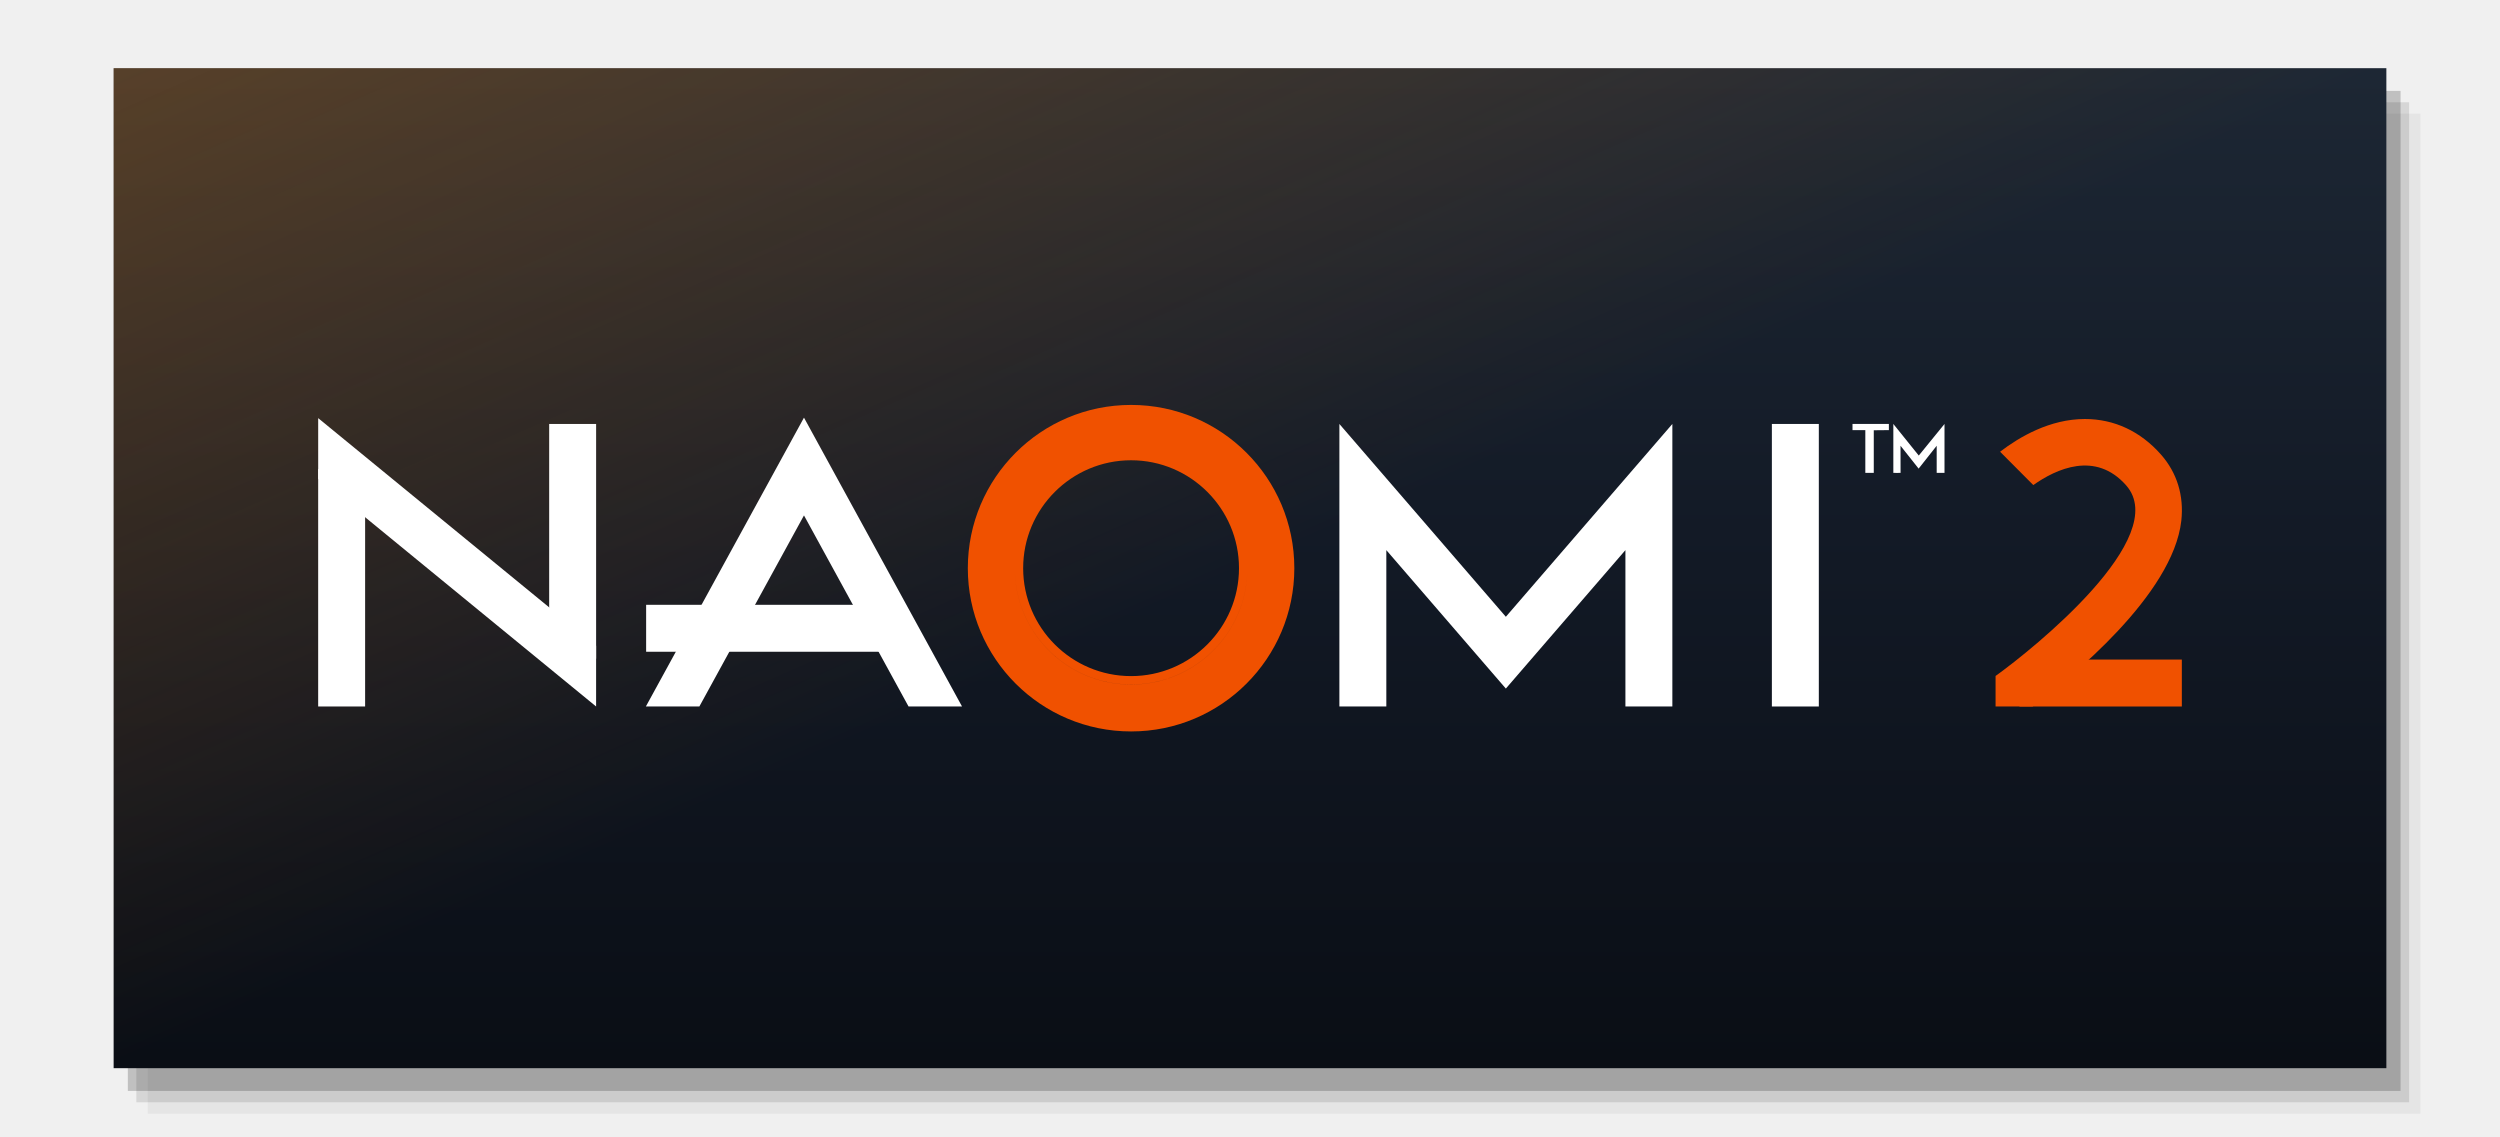
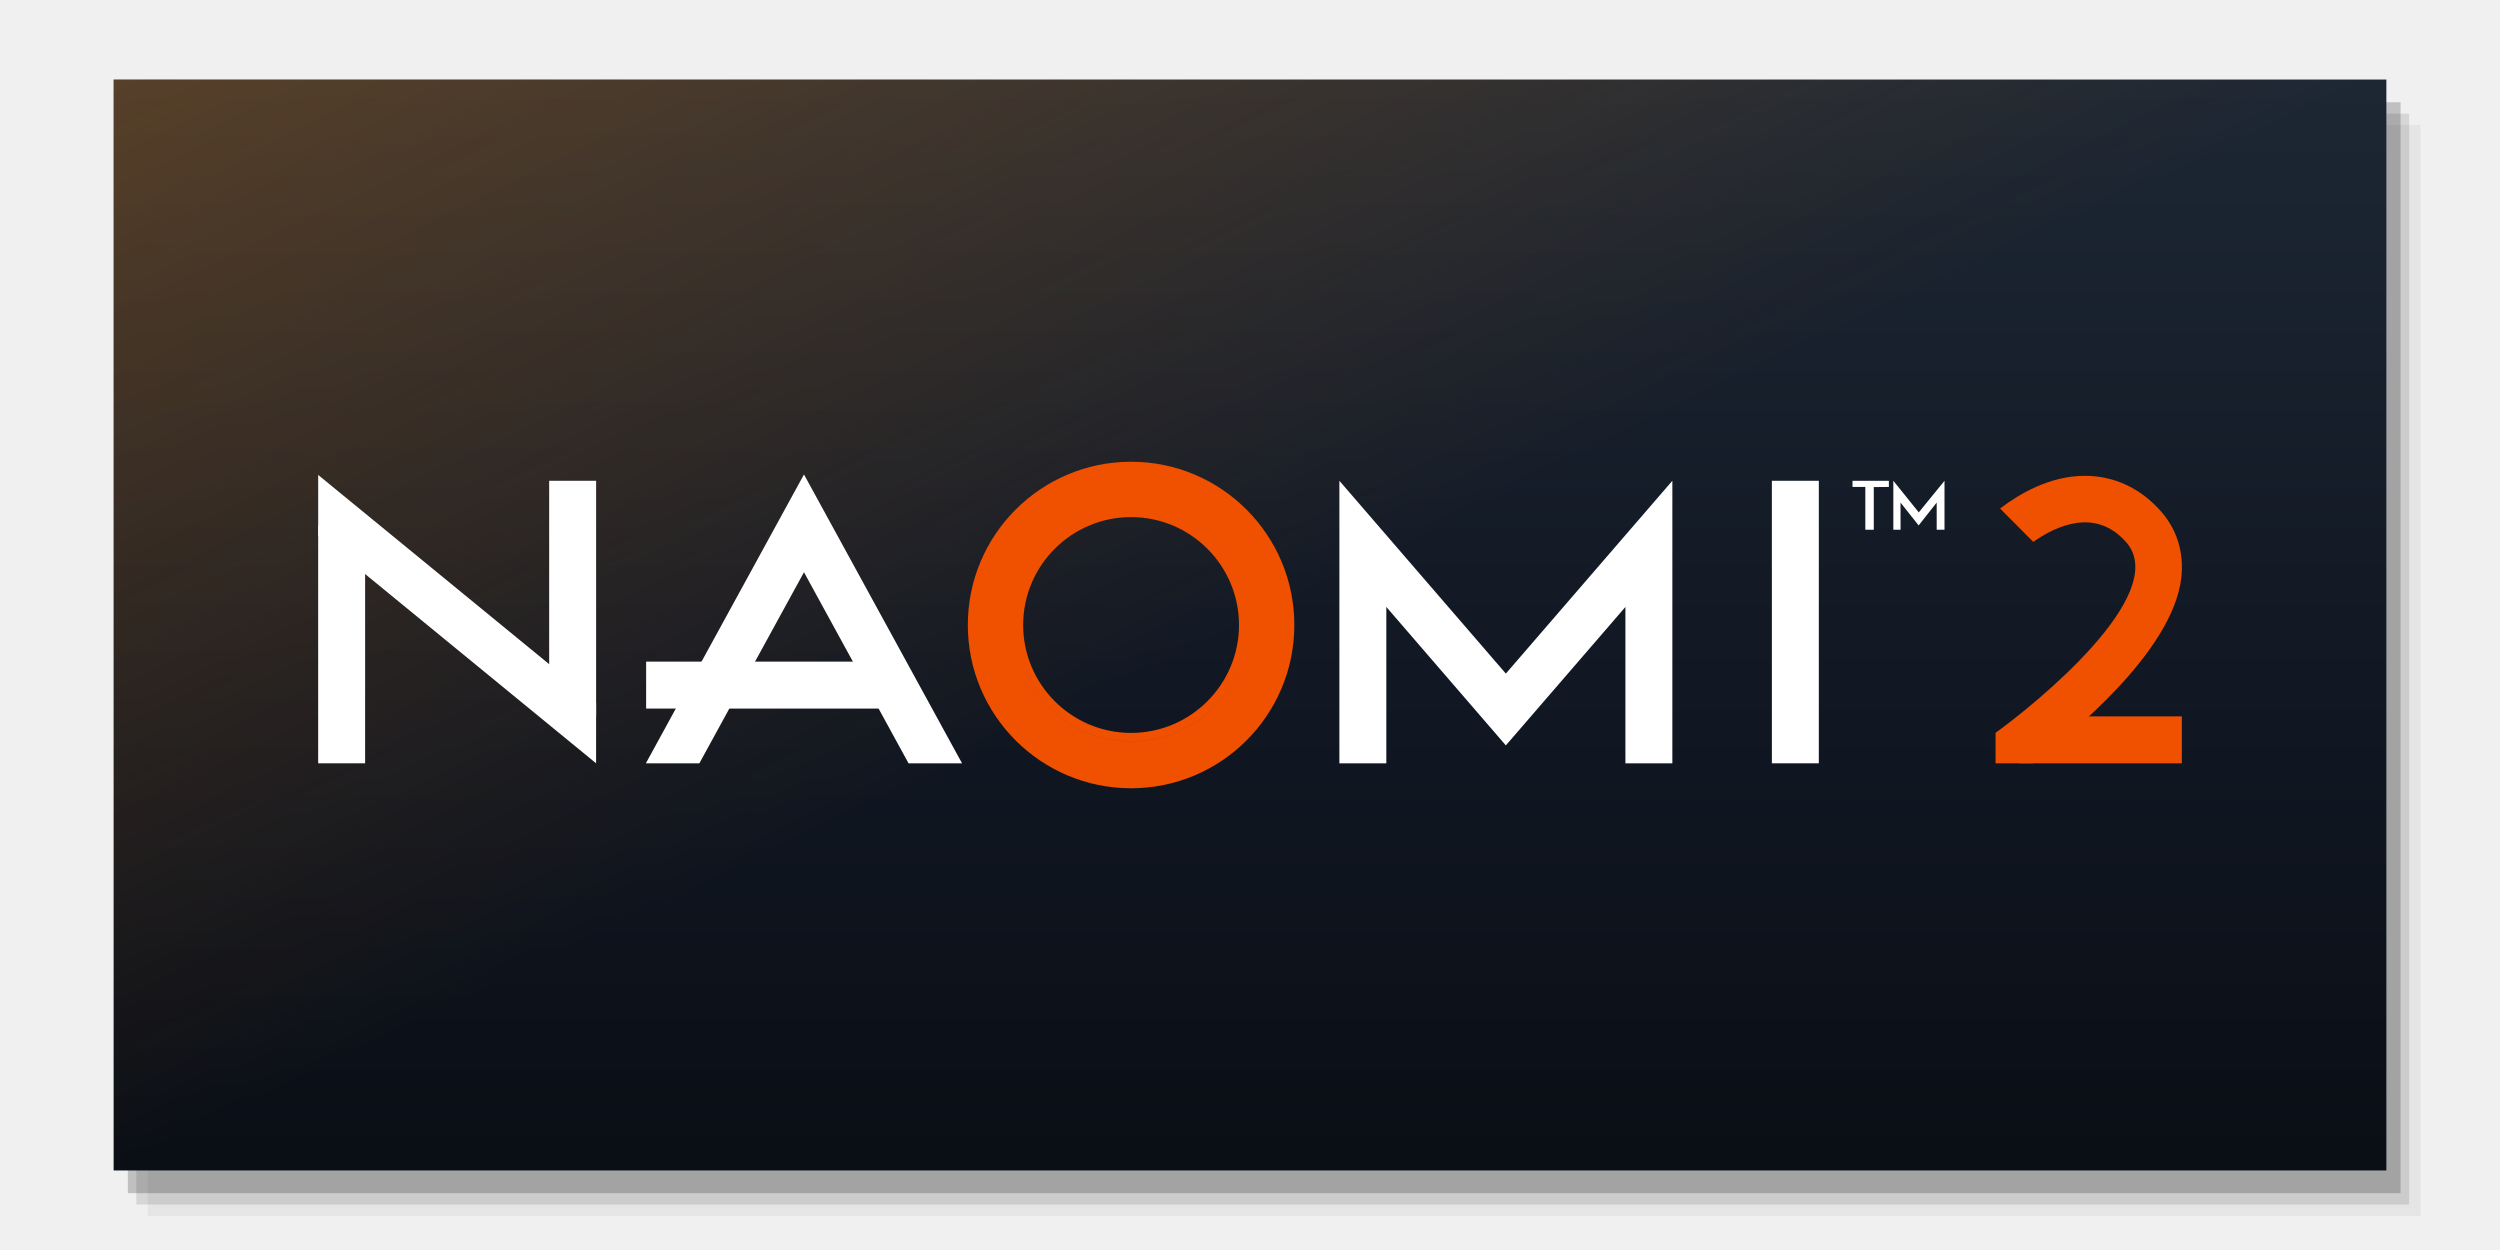
- <svg xmlns="http://www.w3.org/2000/svg" viewBox="0 0 440 200" preserveAspectRatio="xMidYMid meet">
+ <svg xmlns="http://www.w3.org/2000/svg" viewBox="0 0 440 220" preserveAspectRatio="xMidYMid meet">
  <defs>
    <linearGradient id="capBase" x1="0" y1="0" x2="0" y2="1">
      <stop offset="0" stop-color="#1d2734" />
      <stop offset="0.5" stop-color="#121925" />
      <stop offset="1" stop-color="#0a0e15" />
    </linearGradient>
    <linearGradient id="capBloom" x1="0" y1="0" x2="1" y2="1">
      <stop offset="0" stop-color="#fa860a" stop-opacity="0.26" />
      <stop offset="0.5" stop-color="#fa860a" stop-opacity="0" />
    </linearGradient>
  </defs>
-   <rect x="26.0" y="20.0" width="400" height="176" fill="#000000" fill-opacity="0.05" />
-   <rect x="24.0" y="18.0" width="400" height="176" fill="#000000" fill-opacity="0.11" />
-   <rect x="22.5" y="16.0" width="400" height="176" fill="#000000" fill-opacity="0.2" />
-   <rect x="20" y="12" width="400" height="176" fill="url(#capBase)" />
-   <rect x="20" y="12" width="400" height="176" fill="url(#capBloom)" />
-   <g transform="translate(56.000 71.267) scale(0.08544)">
+   <rect x="26.0" y="22.0" width="400" height="192" fill="#000000" fill-opacity="0.05" />
+   <rect x="24.0" y="20.0" width="400" height="192" fill="#000000" fill-opacity="0.11" />
+   <rect x="22.5" y="18.0" width="400" height="192" fill="#000000" fill-opacity="0.2" />
+   <rect x="20" y="14" width="400" height="192" fill="url(#capBase)" />
+   <rect x="20" y="14" width="400" height="192" fill="url(#capBloom)" />
+   <g transform="translate(56.000 81.267) scale(0.08544)">
    <style type="text/css">
	.st0{fill:#F05100;}
	.st1{fill:#FFFFFF;}
	.st2{fill:#1281C4;}
	.st3{fill:#034693;}
	.st4{fill:#CF3312;}
</style>
    <g>
      <g>
        <g>
          <polygon class="st1" points="3160.6,39.2 3160.6,51.9 3187,51.9 3187,140 3204.4,140 3204.4,52.2 3235.5,51.9 3235.5,39.2    " />
          <path class="st1" d="M3350.2,140h-16.2V84.1l-37.2,47.1l-37.3-47.1c0,0-0.1,55.8,0.1,55.9c0.2,0.1-14.9,0-14.9,0l0-100.8     l52.4,65.1l53-65.1V140z" />
          <rect x="2994.5" y="39.2" class="st1" width="96.7" height="582" />
          <polygon class="st1" points="2789.5,39.2 2446.5,436.4 2103.6,39.2 2103.6,621.2 2200.3,621.2 2200.3,299.1 2446.5,584.3      2692.8,299.1 2692.8,621.2 2789.5,621.2    " />
          <rect x="475.8" y="39.2" transform="matrix(-1 -7.521336e-08 7.521336e-08 -1 1048.329 561.9158)" class="st1" width="96.7" height="483.5" />
          <rect x="0" y="132.2" transform="matrix(-1 -7.607888e-08 7.607888e-08 -1 96.6832 753.3883)" class="st1" width="96.7" height="489.1" />
          <rect x="873.3" y="214" transform="matrix(7.656944e-08 -1 1 7.656944e-08 461.5637 1381.743)" class="st1" width="96.7" height="492.2" />
          <polygon class="st1" points="572.5,496.2 572.5,621.2 0,152.1 0,27.2    " />
          <path class="st0" d="M1674.5,0c-185.7,0-336.3,150.6-336.3,336.3s150.6,336.3,336.3,336.3c185.7,0,336.3-150.6,336.3-336.3     S1860.2,0,1674.5,0z M1674.5,96.7c-132.3,0-239.6,107.3-239.6,239.6c0,132.3,107.3,239.6,239.6,239.6     c132.3,0,239.6-107.3,239.6-239.6C1914.1,204,1806.8,96.7,1674.5,96.7z M1674.5,558.6c-122.6,0-222.3-99.7-222.3-222.3     c0-122.6,99.7-222.3,222.3-222.3c122.6,0,222.3,99.7,222.3,222.3C1896.8,458.9,1797,558.6,1674.5,558.6z M1674.5,576     c-132.3,0-239.6-107.3-239.6-239.6c0-132.3,107.3-239.6,239.6-239.6s239.6,107.3,239.6,239.6C1914.1,468.7,1806.8,576,1674.5,576     z" />
          <polygon class="st1" points="785.2,621.2 1000.7,227.6 1216.1,621.2 1326.3,621.2 1000.7,26.2 675,621.2    " />
        </g>
        <g>
          <rect x="3623.4" y="405.6" transform="matrix(5.203487e-08 -1 1 5.203487e-08 3098.868 4244.631)" class="st0" width="96.7" height="334.5" />
          <path class="st0" d="M3796,102.2c-42.2-47.9-96.4-73.2-156.7-73.2c-71.9,0-134.8,36.8-174.7,67.4l68.4,68.7     c47.1-33.3,128-71.1,191.2,0.5c94.4,106.9-189.8,335.9-268.9,392.7v62.9h76.3c78.4-58.9,289-230,306.3-382.5     C3843.6,186.9,3829.1,139.7,3796,102.2z" />
        </g>
      </g>
    </g>
  </g>
</svg>
